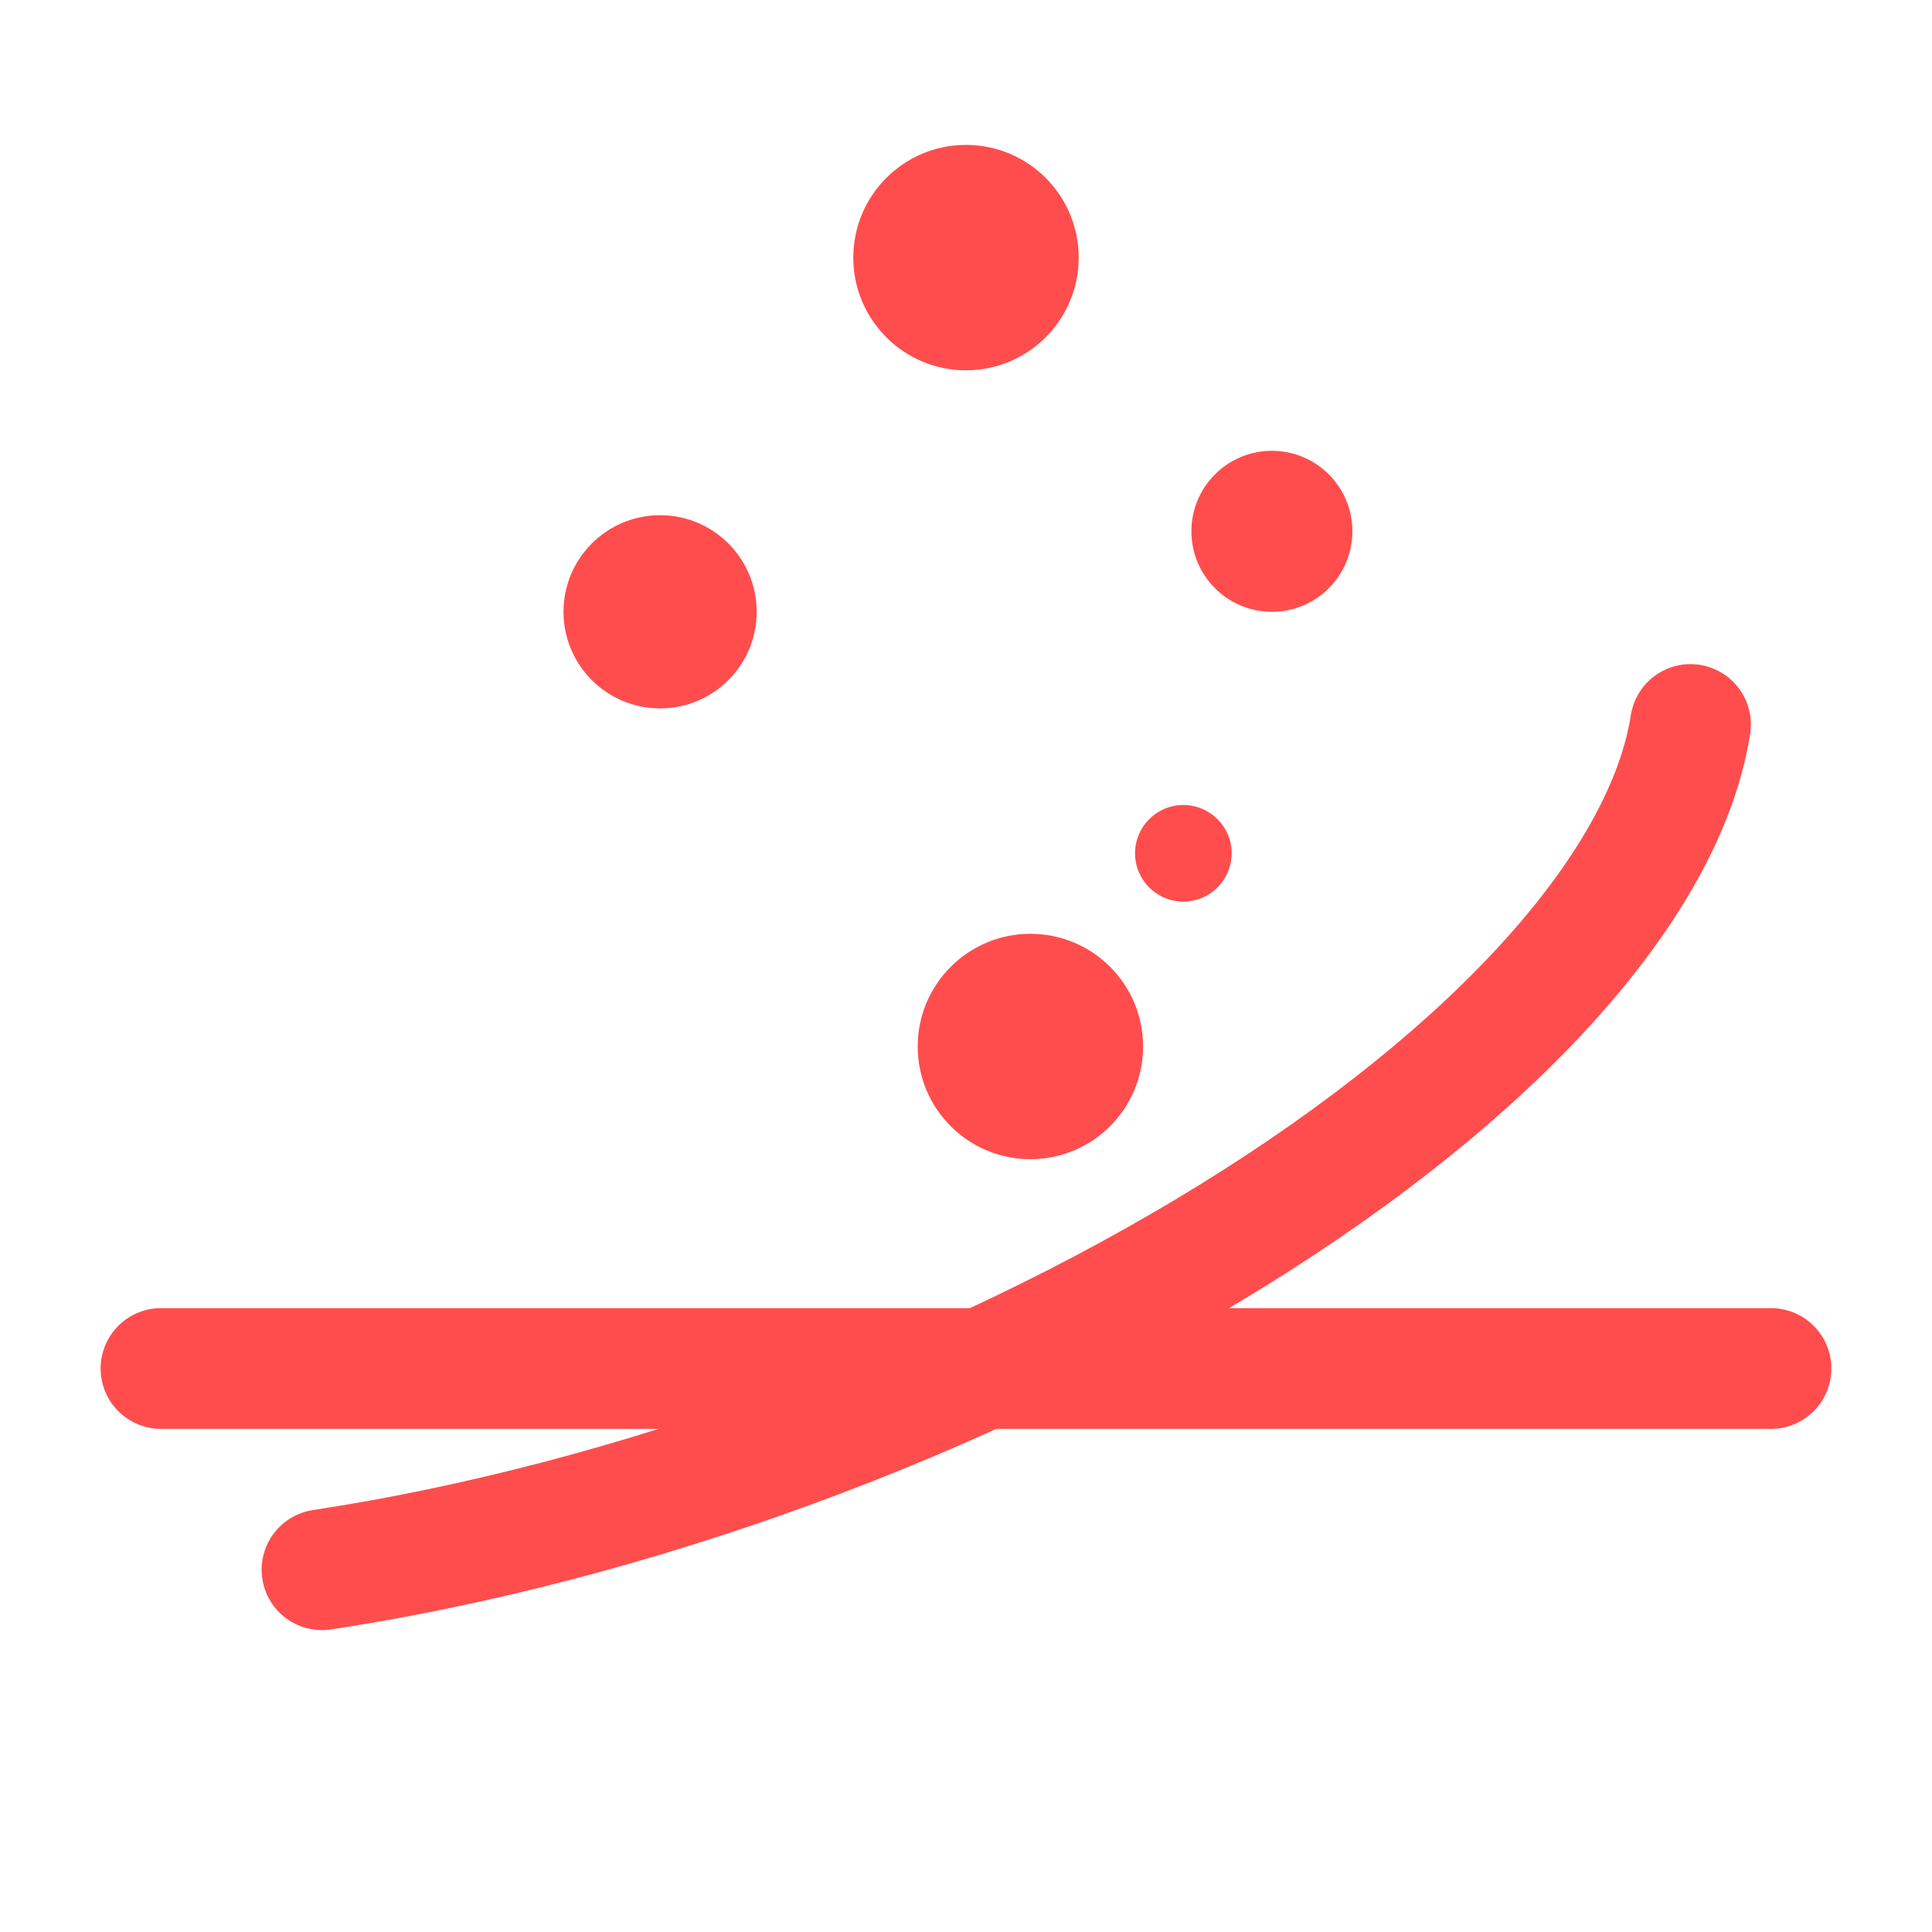
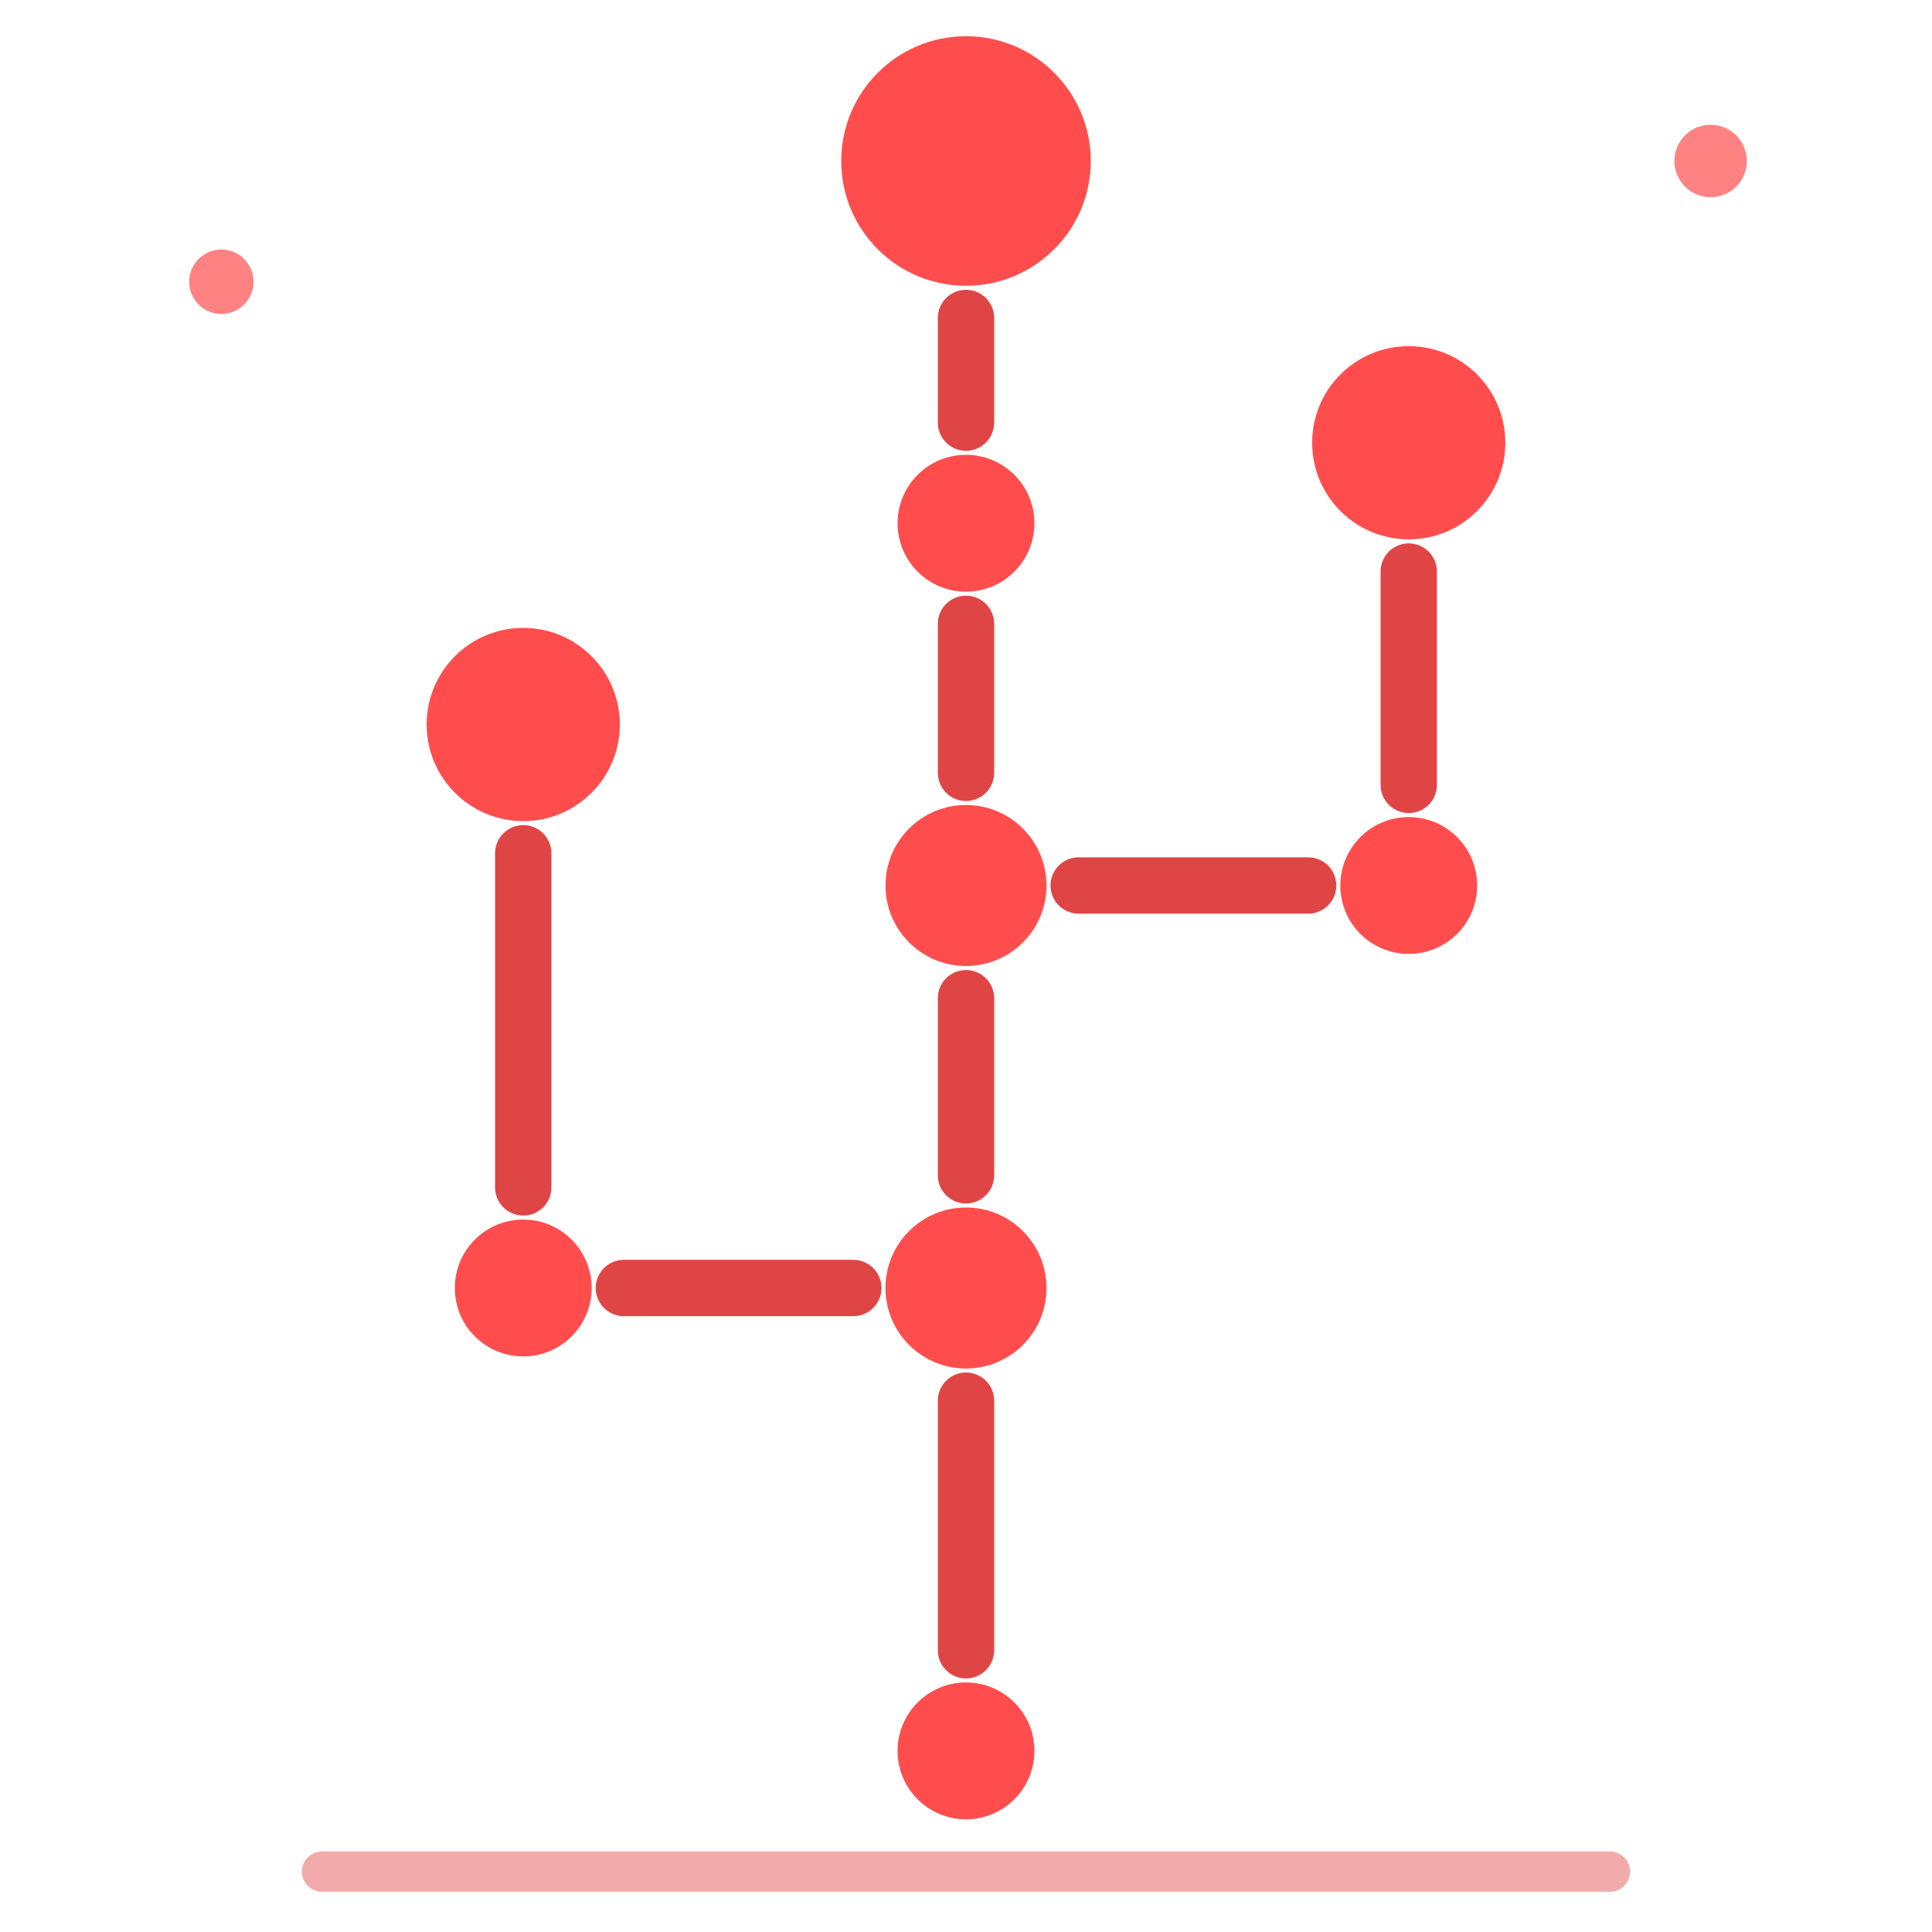
- <svg xmlns="http://www.w3.org/2000/svg" viewBox="0 0 24 24" fill="none">
-   <line x1="2" y1="17" x2="22" y2="17" stroke="#FF4D4D" stroke-width="1.5" stroke-linecap="round" />
-   <path d="M 4 19.5 A 14 6 -20 0 0 21 9" fill="none" stroke="#FF4D4D" stroke-width="1.5" stroke-linecap="round" />
-   <circle cx="12" cy="3.2" r="1.4" fill="#FF4D4D" />
-   <circle cx="8.2" cy="7.6" r="1.2" fill="#FF4D4D" />
-   <circle cx="15.8" cy="6.6" r="1" fill="#FF4D4D" />
-   <circle cx="12.8" cy="13" r="1.4" fill="#FF4D4D" />
-   <circle cx="14.7" cy="10.6" r="0.6" fill="#FF4D4D" />
+ <svg xmlns="http://www.w3.org/2000/svg" viewBox="0 0 48 48" fill="none" role="img" aria-label="Hanan — isotipo, modo rojo">
+   <line x1="8" y1="46.5" x2="40" y2="46.5" stroke="#E04545" stroke-width="1" stroke-linecap="round" opacity="0.45" />
+   <path d="M24.00 41.00L24.00 34.80 M24.00 29.20L24.00 24.80 M24.00 19.20L24.00 15.50 M24.00 10.50L24.00 7.90 M21.20 32.00L15.50 32.00 M13.00 29.50L13.00 21.20 M26.80 22.00L32.50 22.00 M35.00 19.50L35.00 14.20" stroke="#E04545" stroke-width="1.4" stroke-linecap="round" stroke-linejoin="round" fill="none" />
+   <circle cx="24" cy="43.5" r="1.7" fill="#FF4D4D" />
+   <circle cx="24" cy="32" r="2.0" fill="#FF4D4D" />
+   <circle cx="24" cy="22" r="2.0" fill="#FF4D4D" />
+   <circle cx="24" cy="13" r="1.7" fill="#FF4D4D" />
+   <circle cx="24" cy="4" r="3.1" fill="#FF4D4D" />
+   <circle cx="13" cy="32" r="1.7" fill="#FF4D4D" />
+   <circle cx="13" cy="18" r="2.4" fill="#FF4D4D" />
+   <circle cx="35" cy="22" r="1.7" fill="#FF4D4D" />
+   <circle cx="35" cy="11" r="2.4" fill="#FF4D4D" />
+   <circle cx="42.5" cy="4" r="0.9" fill="#FF4D4D" opacity="0.7" />
+   <circle cx="5.5" cy="7" r="0.8" fill="#FF4D4D" opacity="0.7" />
</svg>
